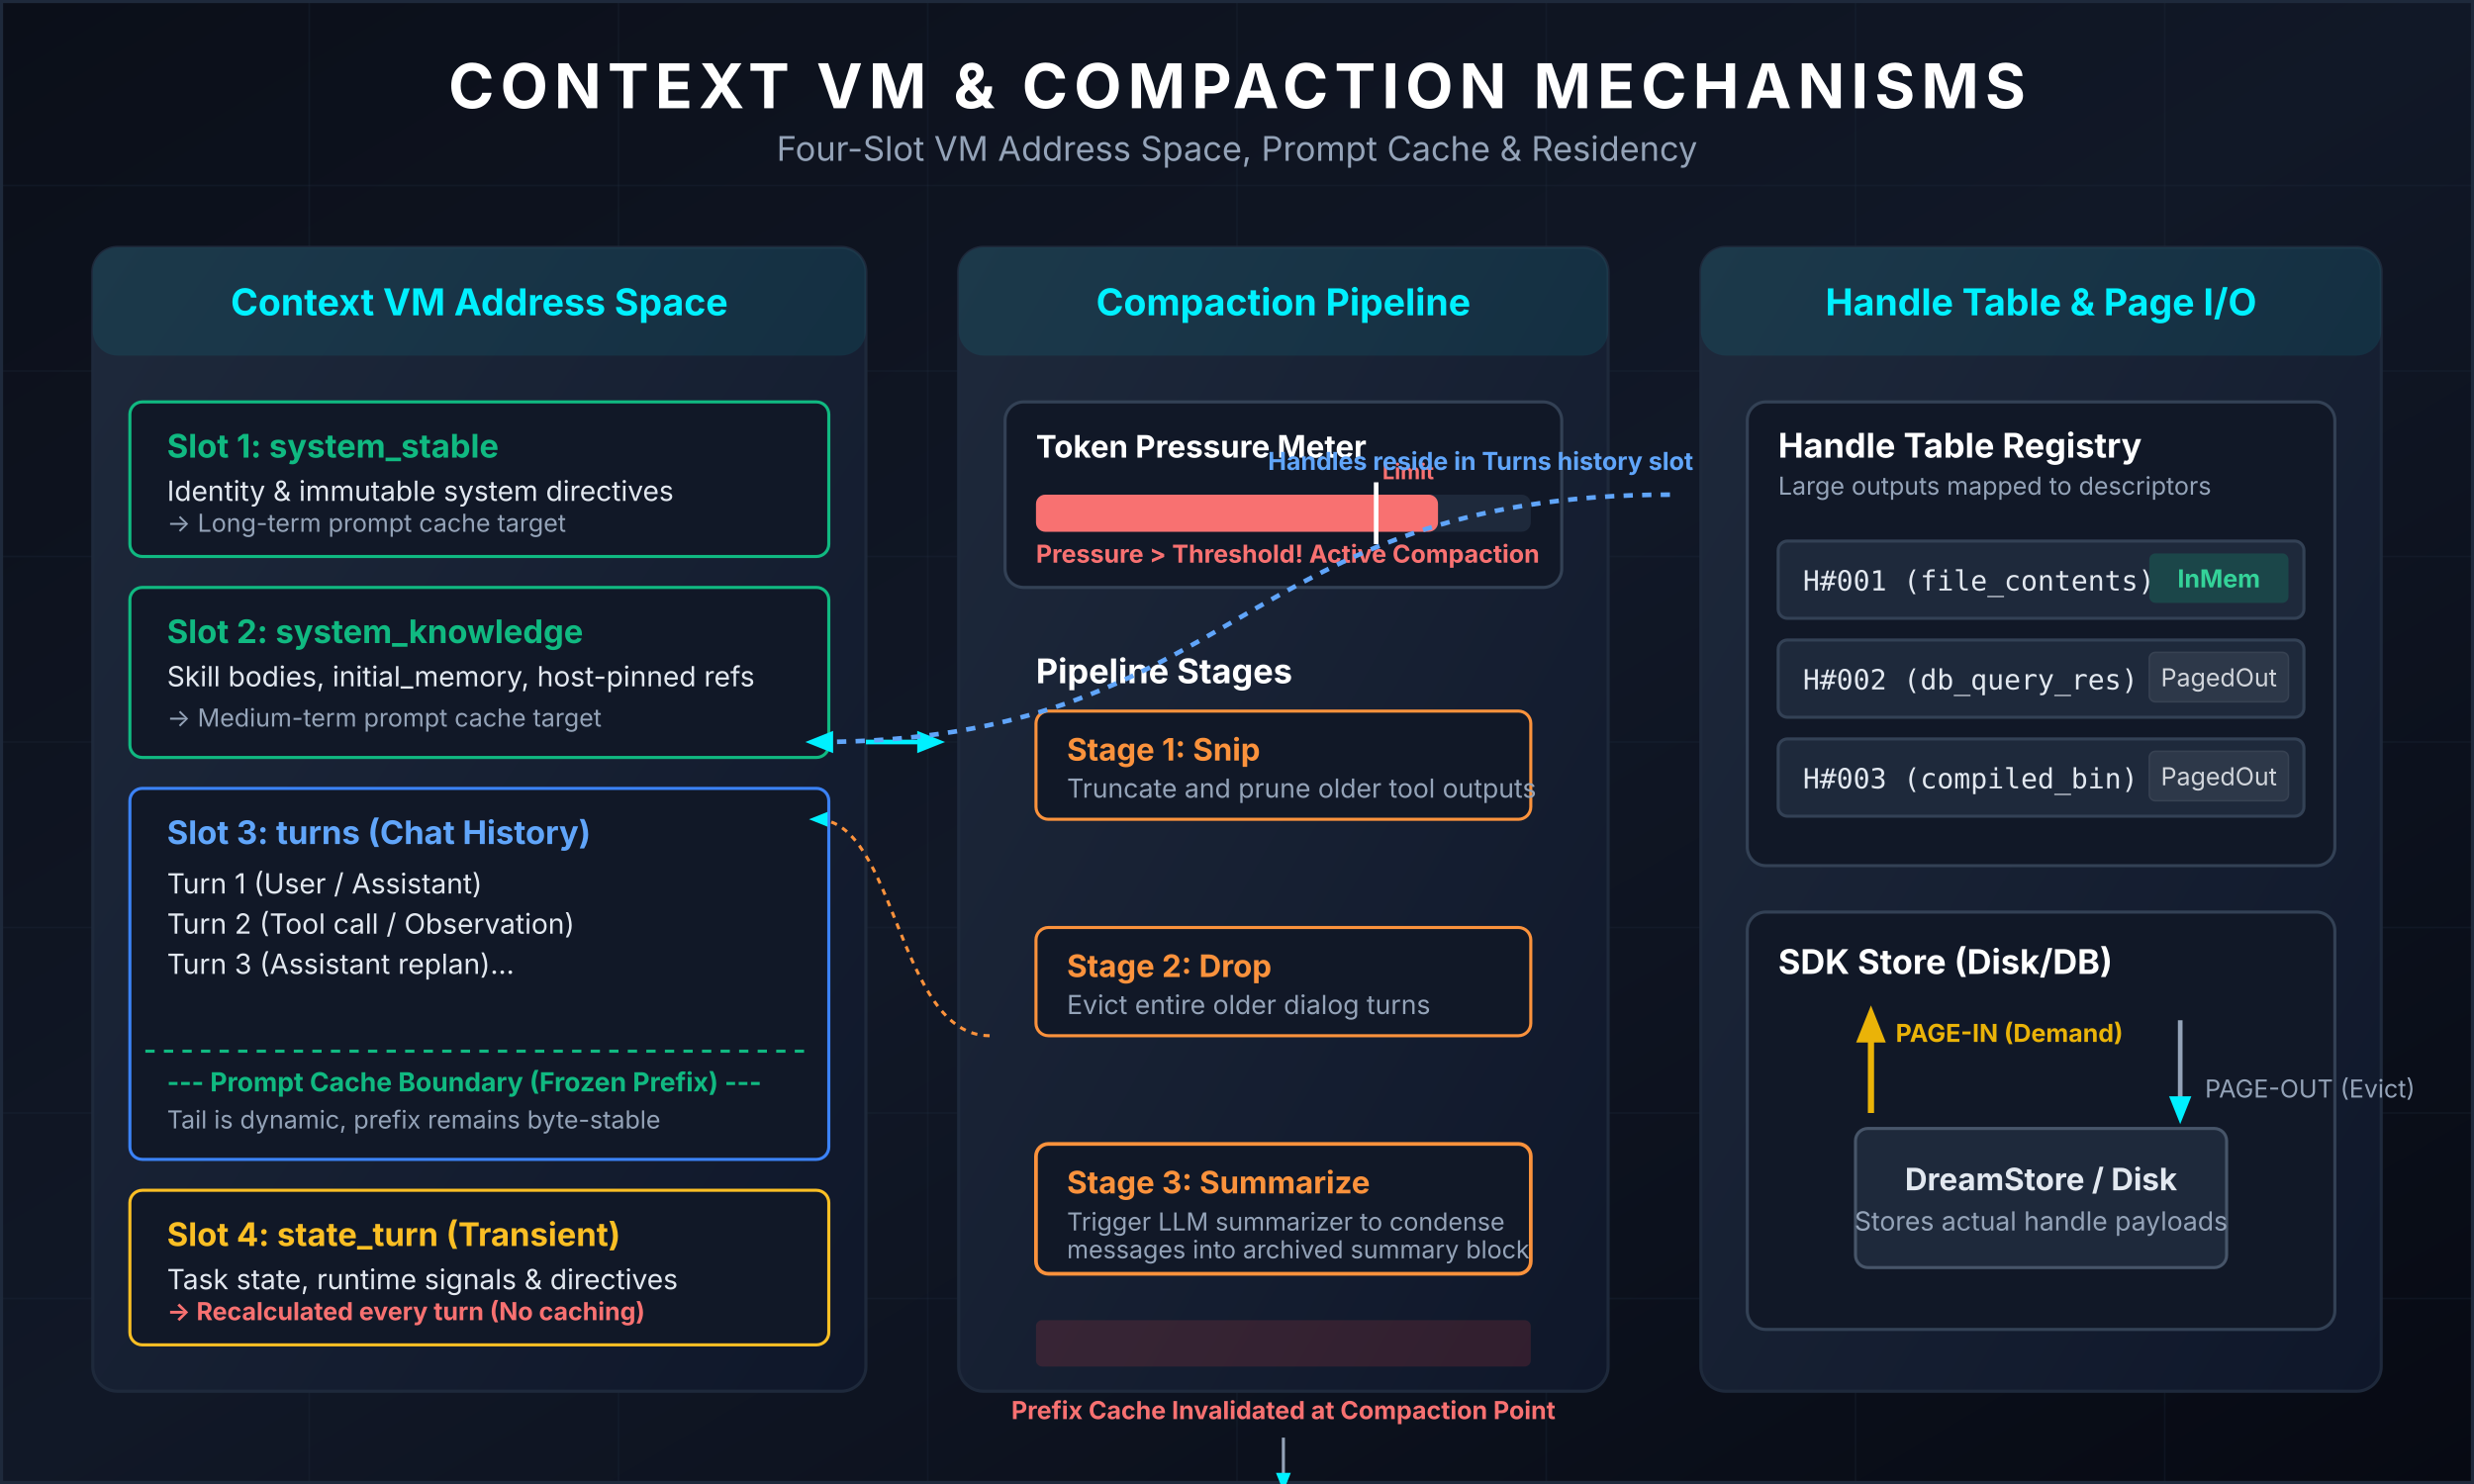
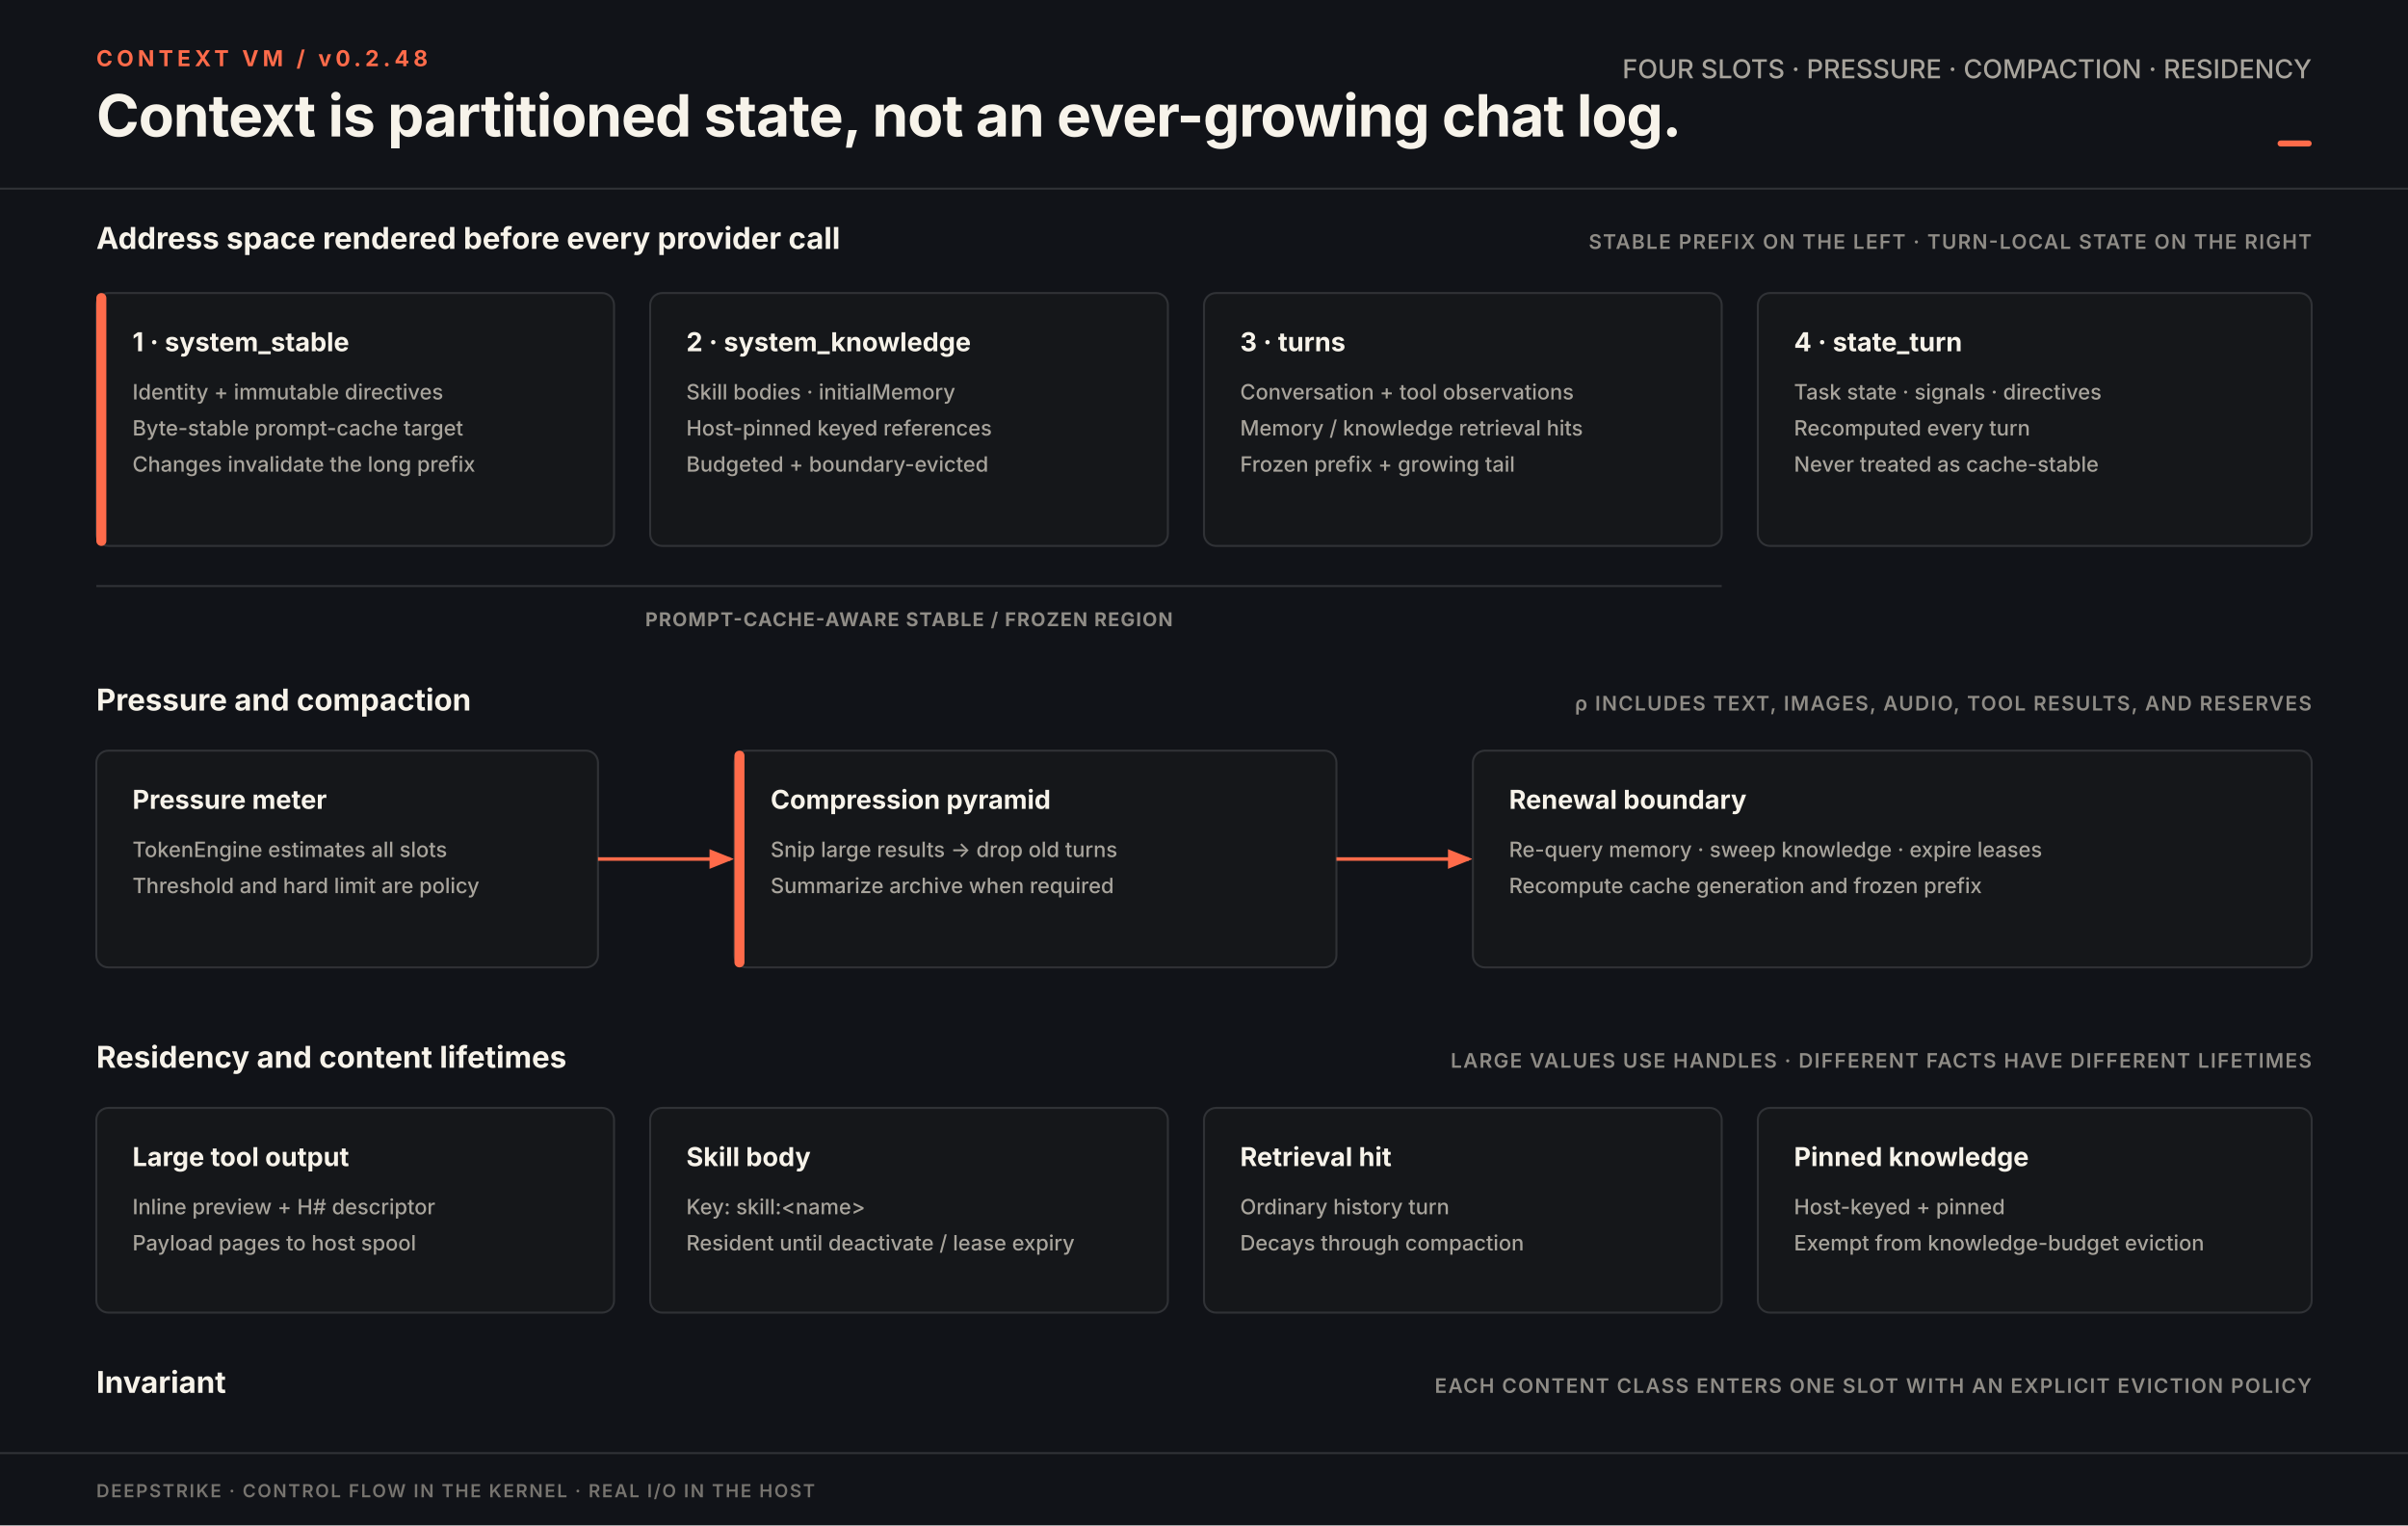
- <svg xmlns="http://www.w3.org/2000/svg" viewBox="0 0 800 480" width="100%" height="100%" style="background-color: #0b0f19; font-family: system-ui, -apple-system, sans-serif;">
+ <svg xmlns="http://www.w3.org/2000/svg" viewBox="0 0 1200 760" role="img" aria-labelledby="title desc">
  <defs>
-     <linearGradient id="bgGrad" x1="0%" y1="0%" x2="100%" y2="100%">
-       <stop offset="0%" stop-color="#0b0f19" />
-       <stop offset="50%" stop-color="#111827" />
-       <stop offset="100%" stop-color="#070a13" />
-     </linearGradient>
-     <linearGradient id="boxGrad" x1="0%" y1="0%" x2="100%" y2="100%">
-       <stop offset="0%" stop-color="#1e293b" />
-       <stop offset="100%" stop-color="#0f172a" />
-     </linearGradient>
-     <marker id="arrow" viewBox="0 0 10 10" refX="6" refY="5" markerWidth="6" markerHeight="6" orient="auto-start-reverse">
-       <path d="M 0 1 L 10 5 L 0 9 z" fill="#00f0ff" />
+     <marker id="arrow-ivory" viewBox="0 0 10 10" refX="8.5" refY="5" markerWidth="7" markerHeight="7" orient="auto">
+       <path d="M0 1 10 5 0 9Z" fill="#F7F3EA" />
    </marker>
-     <marker id="arrowAmber" viewBox="0 0 10 10" refX="6" refY="5" markerWidth="6" markerHeight="6" orient="auto-start-reverse">
-       <path d="M 0 1 L 10 5 L 0 9 z" fill="#eab308" />
+     <marker id="arrow-coral" viewBox="0 0 10 10" refX="8.5" refY="5" markerWidth="7" markerHeight="7" orient="auto">
+       <path d="M0 1 10 5 0 9Z" fill="#FF6B4A" />
    </marker>
+     <style>
+       text { font-family: Inter, ui-sans-serif, system-ui, -apple-system, "Segoe UI", "Noto Sans CJK SC", sans-serif; }
+       .eyebrow { fill:#FF6B4A; font-size:11px; font-weight:700; letter-spacing:2px; }
+       .title { fill:#F7F3EA; font-size:29px; font-weight:700; letter-spacing:-.45px; }
+       .subtitle { fill:#A8A49C; font-size:13px; font-weight:450; }
+       .section-title { fill:#F7F3EA; font-size:15px; font-weight:700; }
+       .section-note { fill:#8F8C86; font-size:10px; font-weight:600; letter-spacing:.65px; }
+       .card-title { fill:#F7F3EA; font-size:13px; font-weight:650; }
+       .card-text { fill:#A8A49C; font-size:10.5px; font-weight:450; }
+       .body { fill:#A8A49C; font-size:11px; font-weight:450; }
+       .label { fill:#F7F3EA; font-size:11px; font-weight:650; }
+       .micro { fill:#8F8C86; font-size:9.5px; font-weight:650; letter-spacing:.55px; }
+       .pill-text { fill:#111318; font-size:9px; font-weight:750; letter-spacing:.5px; }
+       .footer { fill:#77746F; font-size:9px; font-weight:600; letter-spacing:.8px; }
+       .panel { fill:#15171A; stroke:#303236; stroke-width:1; }
+       .panel-strong { fill:#191A1D; stroke:#F7F3EA; stroke-width:1.15; }
+       .kernel { fill:#0D0F11; stroke:#3B3D41; stroke-width:1.2; }
+       .soft { fill:#121316; stroke:#26282C; stroke-width:1; }
+       .accent-fill { fill:#FF6B4A; }
+       .pill.coral { fill:#FF6B4A; }
+       .pill.ivory { fill:#F7F3EA; }
+       .pill.muted { fill:#8F8C86; }
+       .rule { fill:none; stroke:#303236; stroke-width:1; }
+       .rule-coral { fill:none; stroke:#FF6B4A; stroke-width:1.2; }
+       .flow { fill:none; stroke:#F7F3EA; stroke-width:1.45; marker-end:url(#arrow-ivory); }
+       .flow-coral { stroke:#FF6B4A; stroke-width:1.75; marker-end:url(#arrow-coral); }
+       .flow-dash { stroke-dasharray:5 5; }
+     </style>
  </defs>
-   <rect width="800" height="480" fill="url(#bgGrad)" />
-   <rect width="800" height="480" fill="none" stroke="#1e293b" stroke-width="2" />
-   <path d="M 0 60 L 800 60 M 0 120 L 800 120 M 0 180 L 800 180 M 0 240 L 800 240 M 0 300 L 800 300 M 0 360 L 800 360 M 0 420 L 800 420" stroke="#1e293b" stroke-width="0.5" opacity="0.3" />
-   <path d="M 100 0 L 100 480 M 200 0 L 200 480 M 300 0 L 300 480 M 400 0 L 400 480 M 500 0 L 500 480 M 600 0 L 600 480 M 700 0 L 700 480" stroke="#1e293b" stroke-width="0.5" opacity="0.3" />
-   <text x="400" y="35" text-anchor="middle" fill="#ffffff" font-size="20" font-weight="700" letter-spacing="2">CONTEXT VM &amp; COMPACTION MECHANISMS</text>
-   <text x="400" y="52" text-anchor="middle" fill="#94a3b8" font-size="11">Four-Slot VM Address Space, Prompt Cache &amp; Residency</text>
-   <g transform="translate(30, 80)">
-     <rect width="250" height="370" rx="8" fill="url(#boxGrad)" stroke="#1e293b" />
-     <rect width="250" height="35" rx="8" fill="#00f0ff" opacity="0.08" />
-     <text x="125" y="22" text-anchor="middle" fill="#00f0ff" font-size="12" font-weight="bold">Context VM Address Space</text>
-     <g transform="translate(12, 50)">
-       <rect width="226" height="50" rx="4" fill="#111827" stroke="#10b981" stroke-width="1" />
-       <text x="12" y="18" fill="#10b981" font-size="10.5" font-weight="bold">Slot 1: system_stable</text>
-       <text x="12" y="32" fill="#e2e8f0" font-size="9">Identity &amp; immutable system directives</text>
-       <text x="12" y="42" fill="#94a3b8" font-size="8">→ Long-term prompt cache target</text>
-     </g>
-     <g transform="translate(12, 110)">
-       <rect width="226" height="55" rx="4" fill="#111827" stroke="#10b981" stroke-width="1" />
-       <text x="12" y="18" fill="#10b981" font-size="10.5" font-weight="bold">Slot 2: system_knowledge</text>
-       <text x="12" y="32" fill="#e2e8f0" font-size="9">Skill bodies, initial_memory, host-pinned refs</text>
-       <text x="12" y="45" fill="#94a3b8" font-size="8">→ Medium-term prompt cache target</text>
-     </g>
-     <g transform="translate(12, 175)">
-       <rect width="226" height="120" rx="4" fill="#111827" stroke="#3b82f6" stroke-width="1" />
-       <text x="12" y="18" fill="#60a5fa" font-size="10.5" font-weight="bold">Slot 3: turns (Chat History)</text>
-       <text x="12" y="34" fill="#e2e8f0" font-size="9">Turn 1 (User / Assistant)</text>
-       <text x="12" y="47" fill="#e2e8f0" font-size="9">Turn 2 (Tool call / Observation)</text>
-       <text x="12" y="60" fill="#e2e8f0" font-size="9">Turn 3 (Assistant replan)...</text>
-       <line x1="5" y1="85" x2="221" y2="85" stroke="#10b981" stroke-width="1" stroke-dasharray="3 3" />
-       <text x="12" y="98" fill="#10b981" font-size="8.5" font-weight="bold">--- Prompt Cache Boundary (Frozen Prefix) ---</text>
-       <text x="12" y="110" fill="#94a3b8" font-size="8">Tail is dynamic, prefix remains byte-stable</text>
-     </g>
-     <g transform="translate(12, 305)">
-       <rect width="226" height="50" rx="4" fill="#111827" stroke="#fbbf24" stroke-width="1" />
-       <text x="12" y="18" fill="#fbbf24" font-size="10.5" font-weight="bold">Slot 4: state_turn (Transient)</text>
-       <text x="12" y="32" fill="#e2e8f0" font-size="9">Task state, runtime signals &amp; directives</text>
-       <text x="12" y="42" fill="#f87171" font-size="8" font-weight="bold">→ Recalculated every turn (No caching)</text>
-     </g>
+   <rect width="1200" height="760" fill="#111318" />
+   <path d="M0 94H1200M0 724H1200" class="rule" />
+   <text x="48" y="33" class="eyebrow" text-anchor="start">CONTEXT VM / v0.2.48</text>
+   <text x="48" y="68" class="title" text-anchor="start">Context is partitioned state, not an ever-growing chat log.</text>
+   <text x="1152" y="39" class="subtitle" text-anchor="end">FOUR SLOTS · PRESSURE · COMPACTION · RESIDENCY</text>
+   <rect x="1135" y="70" width="17" height="3" rx="1.5" class="accent-fill" />
+   <text x="48" y="124" class="section-title" text-anchor="start">Address space rendered before every provider call</text>
+   <text x="1152" y="124" class="section-note" text-anchor="end">STABLE PREFIX ON THE LEFT · TURN-LOCAL STATE ON THE RIGHT</text>
+   <g>
+     <rect x="48" y="146" width="258" height="126" rx="6" class="panel" />
+     <rect x="48" y="146" width="5" height="126" rx="2.5" class="accent-fill" />
+     <text x="66" y="175" class="card-title" text-anchor="start">1 · system_stable</text>
+     <text x="66" y="199" class="card-text" text-anchor="start">Identity + immutable directives</text>
+     <text x="66" y="217" class="card-text" text-anchor="start">Byte-stable prompt-cache target</text>
+     <text x="66" y="235" class="card-text" text-anchor="start">Changes invalidate the long prefix</text>
  </g>
-   <g transform="translate(310, 80)">
-     <rect width="210" height="370" rx="8" fill="url(#boxGrad)" stroke="#1e293b" />
-     <rect width="210" height="35" rx="8" fill="#00f0ff" opacity="0.08" />
-     <text x="105" y="22" text-anchor="middle" fill="#00f0ff" font-size="12" font-weight="bold">Compaction Pipeline</text>
-     <g transform="translate(15, 50)">
-       <rect width="180" height="60" rx="6" fill="#111827" stroke="#334155" />
-       <text x="10" y="18" fill="#ffffff" font-size="10" font-weight="bold">Token Pressure Meter</text>
-       <rect x="10" y="30" width="160" height="12" rx="3" fill="#1e293b" />
-       <rect x="10" y="30" width="130" height="12" rx="3" fill="#f87171" />
-       <line x1="120" y1="26" x2="120" y2="46" stroke="#ffffff" stroke-width="1.5" />
-       <text x="122" y="25" fill="#f87171" font-size="7" font-weight="bold">Limit</text>
-       <text x="10" y="52" fill="#f87171" font-size="8" font-weight="bold">Pressure &gt; Threshold! Active Compaction</text>
-     </g>
-     <g transform="translate(15, 125)">
-       <text x="10" y="16" fill="#ffffff" font-size="11" font-weight="bold">Pipeline Stages</text>
-       <g transform="translate(10, 25)">
-         <rect width="160" height="35" rx="4" fill="#111827" stroke="#fb923c" />
-         <text x="10" y="16" fill="#fb923c" font-size="10" font-weight="bold">Stage 1: Snip</text>
-         <text x="10" y="28" fill="#94a3b8" font-size="8.5">Truncate and prune older tool outputs</text>
-       </g>
-       <path d="M 90,190 L 90,205" stroke="#94a3b8" stroke-width="1" marker-end="url(#arrow)" />
-       <g transform="translate(10, 95)">
-         <rect width="160" height="35" rx="4" fill="#111827" stroke="#fb923c" />
-         <text x="10" y="16" fill="#fb923c" font-size="10" font-weight="bold">Stage 2: Drop</text>
-         <text x="10" y="28" fill="#94a3b8" font-size="8.5">Evict entire older dialog turns</text>
-       </g>
-       <path d="M 90,260 L 90,275" stroke="#94a3b8" stroke-width="1" marker-end="url(#arrow)" />
-       <g transform="translate(10, 165)">
-         <rect width="160" height="42" rx="4" fill="#111827" stroke="#fb923c" stroke-width="1.2" />
-         <text x="10" y="16" fill="#fb923c" font-size="10" font-weight="bold">Stage 3: Summarize</text>
-         <text x="10" y="28" fill="#94a3b8" font-size="8">Trigger LLM summarizer to condense</text>
-         <text x="10" y="37" fill="#94a3b8" font-size="8">messages into archived summary block</text>
-       </g>
-       <g transform="translate(10, 222)">
-         <rect width="160" height="15" rx="2" fill="#ef4444" opacity="0.15" />
-         <text x="80" y="32" text-anchor="middle" fill="#f87171" font-size="8" font-weight="bold">Prefix Cache Invalidated at Compaction Point</text>
-       </g>
-     </g>
+   <g>
+     <rect x="324" y="146" width="258" height="126" rx="6" class="panel" />
+     <text x="342" y="175" class="card-title" text-anchor="start">2 · system_knowledge</text>
+     <text x="342" y="199" class="card-text" text-anchor="start">Skill bodies · initialMemory</text>
+     <text x="342" y="217" class="card-text" text-anchor="start">Host-pinned keyed references</text>
+     <text x="342" y="235" class="card-text" text-anchor="start">Budgeted + boundary-evicted</text>
  </g>
-   <g transform="translate(550, 80)">
-     <rect width="220" height="370" rx="8" fill="url(#boxGrad)" stroke="#1e293b" />
-     <rect width="220" height="35" rx="8" fill="#00f0ff" opacity="0.08" />
-     <text x="110" y="22" text-anchor="middle" fill="#00f0ff" font-size="12" font-weight="bold">Handle Table &amp; Page I/O</text>
-     <g transform="translate(15, 50)">
-       <rect width="190" height="150" rx="6" fill="#111827" stroke="#334155" />
-       <text x="10" y="18" fill="#ffffff" font-size="11" font-weight="bold">Handle Table Registry</text>
-       <text x="10" y="30" fill="#94a3b8" font-size="8">Large outputs mapped to descriptors</text>
-       <g transform="translate(10, 45)">
-         <rect width="170" height="25" rx="3" fill="#1e293b" stroke="#334155" />
-         <text x="8" y="16" fill="#e2e8f0" font-size="9" font-family="monospace">H#001 (file_contents)</text>
-         <rect x="120" y="4" width="45" height="16" rx="2" fill="#10b981" opacity="0.2" />
-         <text x="142.5" y="15" text-anchor="middle" fill="#34d399" font-size="8" font-weight="bold">InMem</text>
-         <g transform="translate(0, 32)">
-           <rect width="170" height="25" rx="3" fill="#1e293b" stroke="#334155" />
-           <text x="8" y="16" fill="#e2e8f0" font-size="9" font-family="monospace">H#002 (db_query_res)</text>
-           <rect x="120" y="4" width="45" height="16" rx="2" fill="#6b7280" opacity="0.2" stroke="#9ca3af" stroke-width="0.5" />
-           <text x="142.5" y="15" text-anchor="middle" fill="#d1d5db" font-size="8">PagedOut</text>
-         </g>
-         <g transform="translate(0, 64)">
-           <rect width="170" height="25" rx="3" fill="#1e293b" stroke="#334155" />
-           <text x="8" y="16" fill="#e2e8f0" font-size="9" font-family="monospace">H#003 (compiled_bin)</text>
-           <rect x="120" y="4" width="45" height="16" rx="2" fill="#6b7280" opacity="0.2" stroke="#9ca3af" stroke-width="0.5" />
-           <text x="142.5" y="15" text-anchor="middle" fill="#d1d5db" font-size="8">PagedOut</text>
-         </g>
-       </g>
-     </g>
-     <g transform="translate(15, 215)">
-       <rect width="190" height="135" rx="6" fill="#111827" stroke="#334155" />
-       <text x="10" y="20" fill="#ffffff" font-size="11" font-weight="bold">SDK Store (Disk/DB)</text>
-       <path d="M 40,65 L 40,35" stroke="#eab308" stroke-width="2" marker-end="url(#arrowAmber)" />
-       <text x="48" y="42" fill="#eab308" font-size="8" font-weight="bold">PAGE-IN (Demand)</text>
-       <path d="M 140,35 L 140,65" stroke="#94a3b8" stroke-width="1.5" marker-end="url(#arrow)" />
-       <text x="148" y="60" fill="#94a3b8" font-size="8">PAGE-OUT (Evict)</text>
-       <rect x="35" y="70" width="120" height="45" rx="4" fill="#1e293b" stroke="#475569" />
-       <text x="95" y="90" text-anchor="middle" fill="#e2e8f0" font-size="10" font-weight="bold">DreamStore / Disk</text>
-       <text x="95" y="103" text-anchor="middle" fill="#94a3b8" font-size="8.5">Stores actual handle payloads</text>
-     </g>
+   <g>
+     <rect x="600" y="146" width="258" height="126" rx="6" class="panel" />
+     <text x="618" y="175" class="card-title" text-anchor="start">3 · turns</text>
+     <text x="618" y="199" class="card-text" text-anchor="start">Conversation + tool observations</text>
+     <text x="618" y="217" class="card-text" text-anchor="start">Memory / knowledge retrieval hits</text>
+     <text x="618" y="235" class="card-text" text-anchor="start">Frozen prefix + growing tail</text>
  </g>
-   <path d="M 280,240 L 302,240" stroke="#00f0ff" stroke-width="1.5" marker-end="url(#arrow)" />
-   <path d="M 320,335 C 290,335 290,265 264,265" fill="none" stroke="#fb923c" stroke-width="1" stroke-dasharray="2 2" marker-end="url(#arrow)" />
-   <path d="M 540,160 C 400,160 400,240 264,240" fill="none" stroke="#60a5fa" stroke-width="1.5" stroke-dasharray="3 3" marker-end="url(#arrow)" />
-   <text x="410" y="152" fill="#60a5fa" font-size="8" font-weight="bold">Handles reside in Turns history slot</text>
+   <g>
+     <rect x="876" y="146" width="276" height="126" rx="6" class="panel" />
+     <text x="894" y="175" class="card-title" text-anchor="start">4 · state_turn</text>
+     <text x="894" y="199" class="card-text" text-anchor="start">Task state · signals · directives</text>
+     <text x="894" y="217" class="card-text" text-anchor="start">Recomputed every turn</text>
+     <text x="894" y="235" class="card-text" text-anchor="start">Never treated as cache-stable</text>
+   </g>
+   <path d="M48 292H858" class="rule" />
+   <text x="453" y="312" class="micro" text-anchor="middle">PROMPT-CACHE-AWARE STABLE / FROZEN REGION</text>
+   <text x="48" y="354" class="section-title" text-anchor="start">Pressure and compaction</text>
+   <text x="1152" y="354" class="section-note" text-anchor="end">ρ INCLUDES TEXT, IMAGES, AUDIO, TOOL RESULTS, AND RESERVES</text>
+   <g>
+     <rect x="48" y="374" width="250" height="108" rx="6" class="panel" />
+     <text x="66" y="403" class="card-title" text-anchor="start">Pressure meter</text>
+     <text x="66" y="427" class="card-text" text-anchor="start">TokenEngine estimates all slots</text>
+     <text x="66" y="445" class="card-text" text-anchor="start">Threshold and hard limit are policy</text>
+   </g>
+   <path d="M298 428H364" class="flow flow-coral" />
+   <g>
+     <rect x="366" y="374" width="300" height="108" rx="6" class="panel" />
+     <rect x="366" y="374" width="5" height="108" rx="2.5" class="accent-fill" />
+     <text x="384" y="403" class="card-title" text-anchor="start">Compression pyramid</text>
+     <text x="384" y="427" class="card-text" text-anchor="start">Snip large results → drop old turns</text>
+     <text x="384" y="445" class="card-text" text-anchor="start">Summarize archive when required</text>
+   </g>
+   <path d="M666 428H732" class="flow flow-coral" />
+   <g>
+     <rect x="734" y="374" width="418" height="108" rx="6" class="panel" />
+     <text x="752" y="403" class="card-title" text-anchor="start">Renewal boundary</text>
+     <text x="752" y="427" class="card-text" text-anchor="start">Re-query memory · sweep knowledge · expire leases</text>
+     <text x="752" y="445" class="card-text" text-anchor="start">Recompute cache generation and frozen prefix</text>
+   </g>
+   <text x="48" y="532" class="section-title" text-anchor="start">Residency and content lifetimes</text>
+   <text x="1152" y="532" class="section-note" text-anchor="end">LARGE VALUES USE HANDLES · DIFFERENT FACTS HAVE DIFFERENT LIFETIMES</text>
+   <g>
+     <rect x="48" y="552" width="258" height="102" rx="6" class="panel" />
+     <text x="66" y="581" class="card-title" text-anchor="start">Large tool output</text>
+     <text x="66" y="605" class="card-text" text-anchor="start">Inline preview + H# descriptor</text>
+     <text x="66" y="623" class="card-text" text-anchor="start">Payload pages to host spool</text>
+   </g>
+   <g>
+     <rect x="324" y="552" width="258" height="102" rx="6" class="panel" />
+     <text x="342" y="581" class="card-title" text-anchor="start">Skill body</text>
+     <text x="342" y="605" class="card-text" text-anchor="start">Key: skill:&lt;name&gt;</text>
+     <text x="342" y="623" class="card-text" text-anchor="start">Resident until deactivate / lease expiry</text>
+   </g>
+   <g>
+     <rect x="600" y="552" width="258" height="102" rx="6" class="panel" />
+     <text x="618" y="581" class="card-title" text-anchor="start">Retrieval hit</text>
+     <text x="618" y="605" class="card-text" text-anchor="start">Ordinary history turn</text>
+     <text x="618" y="623" class="card-text" text-anchor="start">Decays through compaction</text>
+   </g>
+   <g>
+     <rect x="876" y="552" width="276" height="102" rx="6" class="panel" />
+     <text x="894" y="581" class="card-title" text-anchor="start">Pinned knowledge</text>
+     <text x="894" y="605" class="card-text" text-anchor="start">Host-keyed + pinned</text>
+     <text x="894" y="623" class="card-text" text-anchor="start">Exempt from knowledge-budget eviction</text>
+   </g>
+   <text x="48" y="694" class="section-title" text-anchor="start">Invariant</text>
+   <text x="1152" y="694" class="section-note" text-anchor="end">EACH CONTENT CLASS ENTERS ONE SLOT WITH AN EXPLICIT EVICTION POLICY</text>
+   <text x="48" y="746" class="footer" text-anchor="start">DEEPSTRIKE · CONTROL FLOW IN THE KERNEL · REAL I/O IN THE HOST</text>
</svg>
